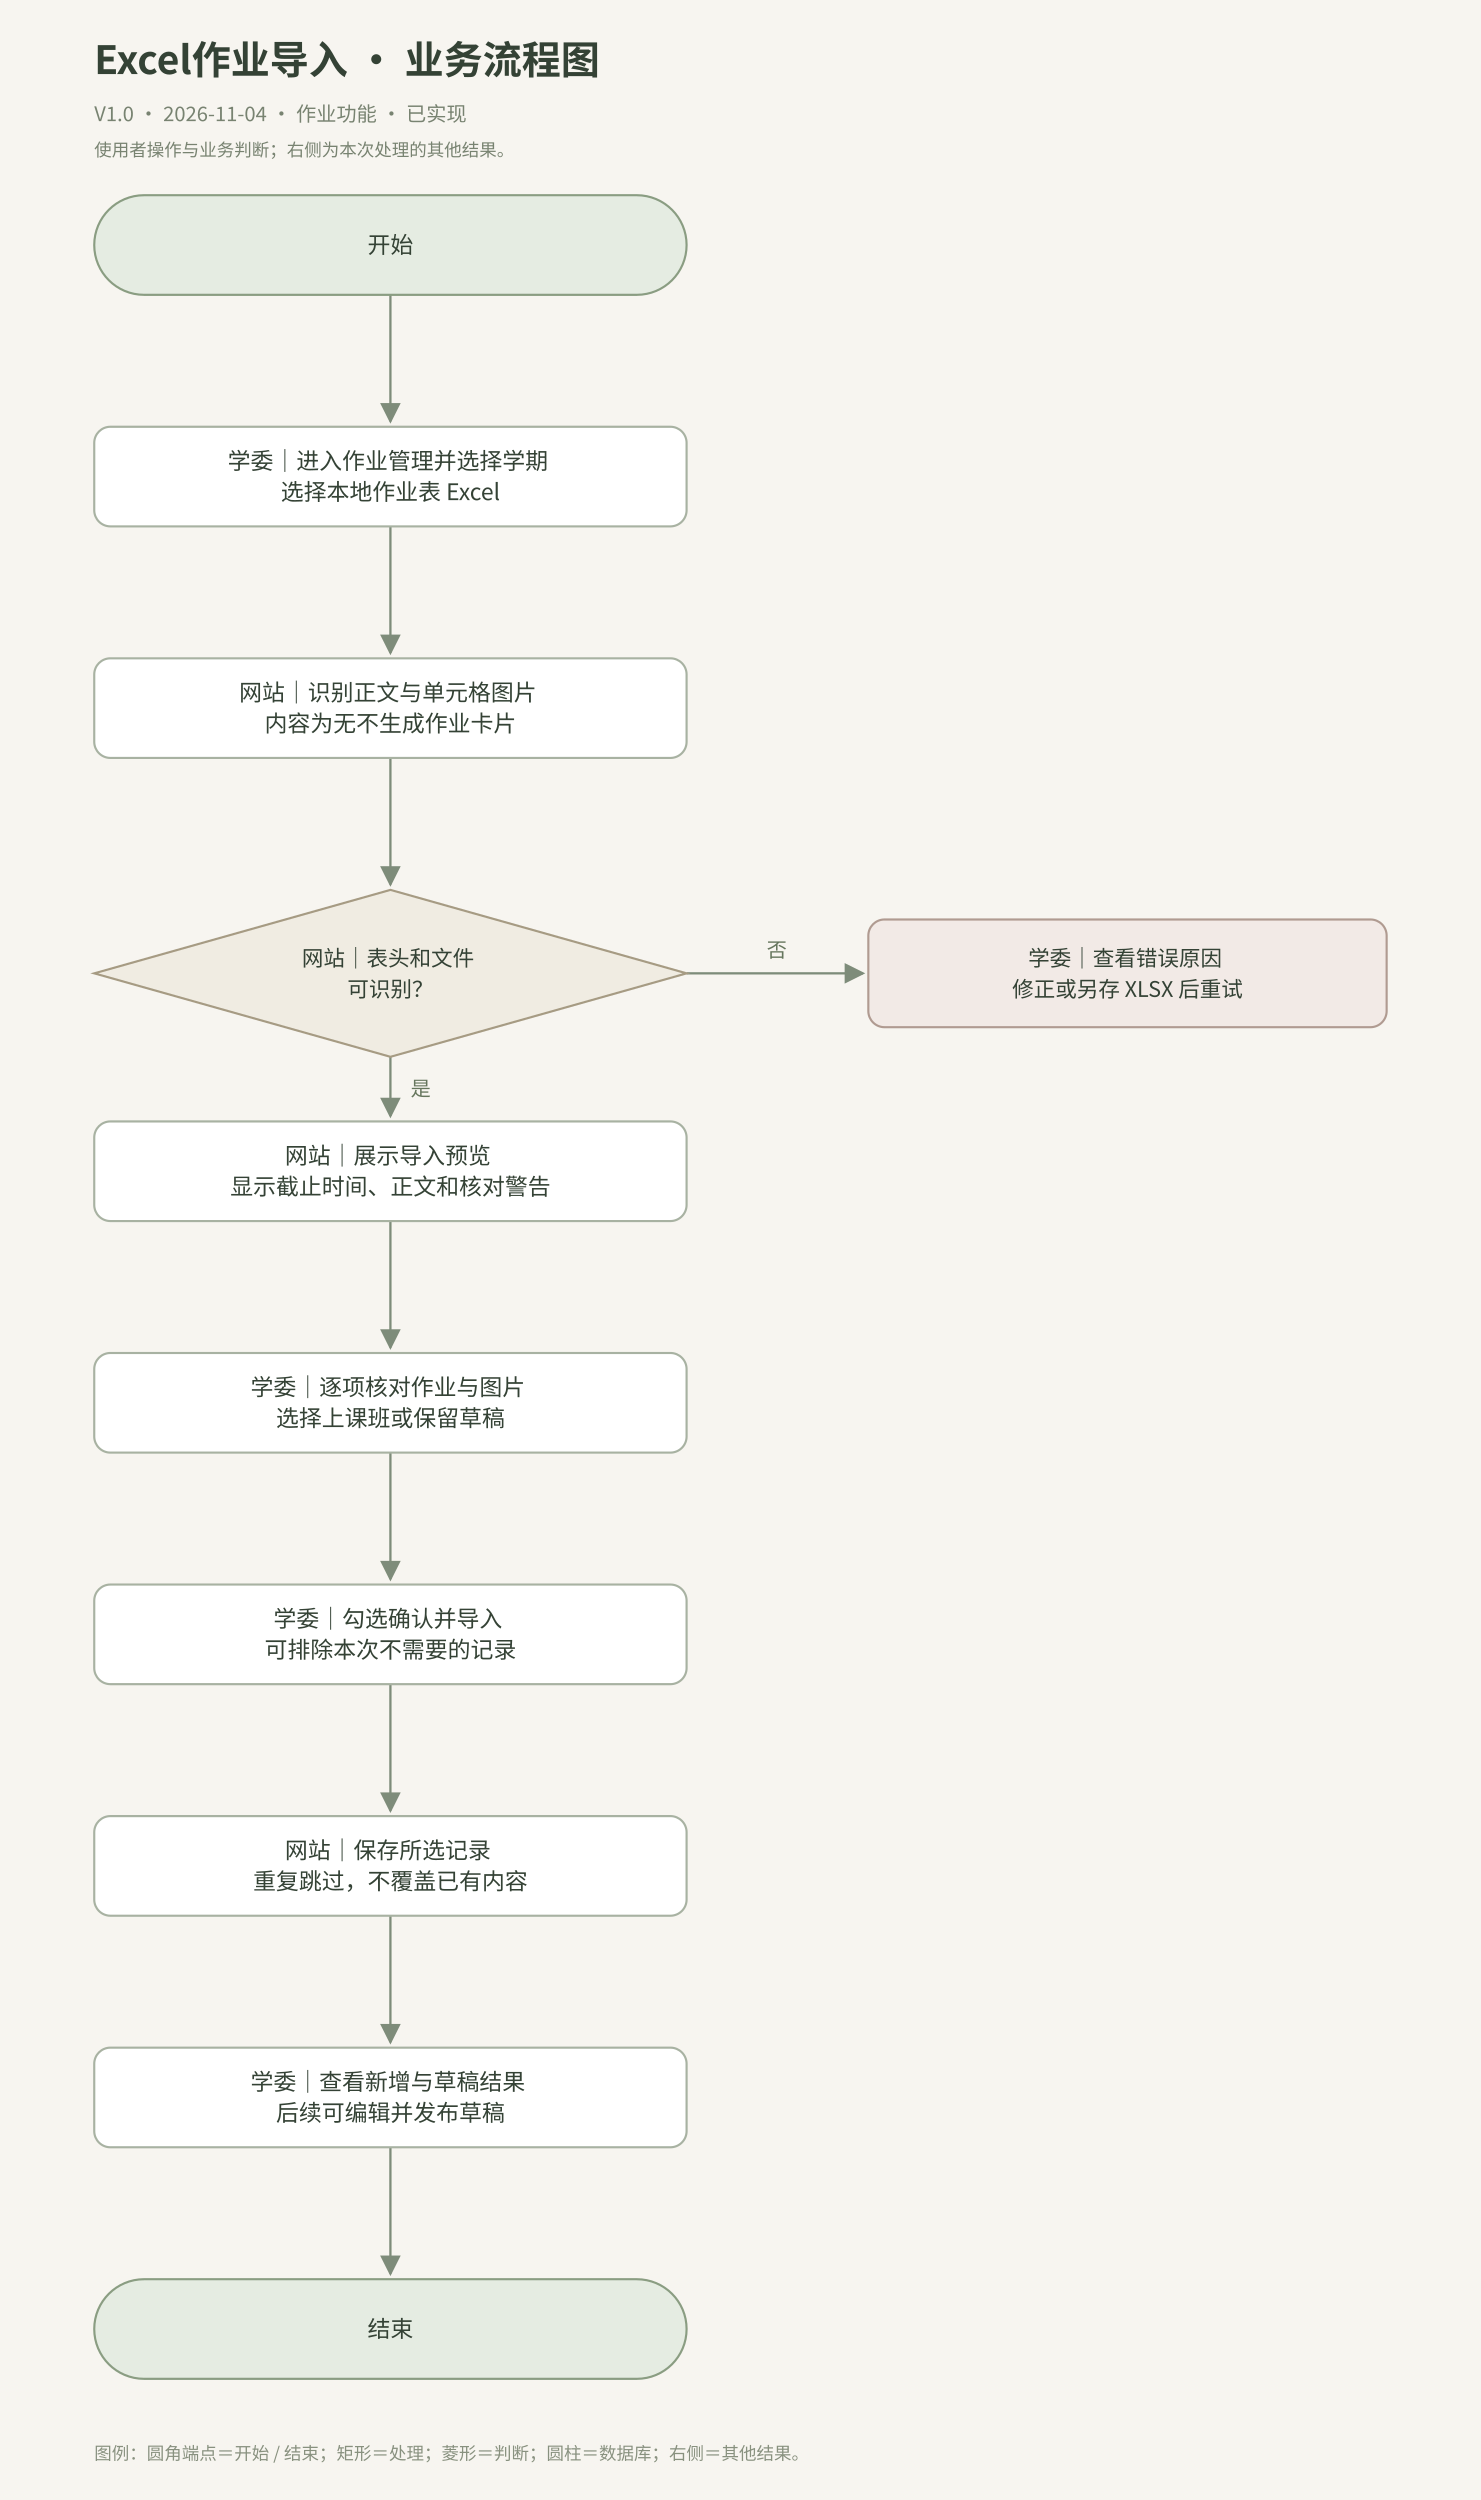
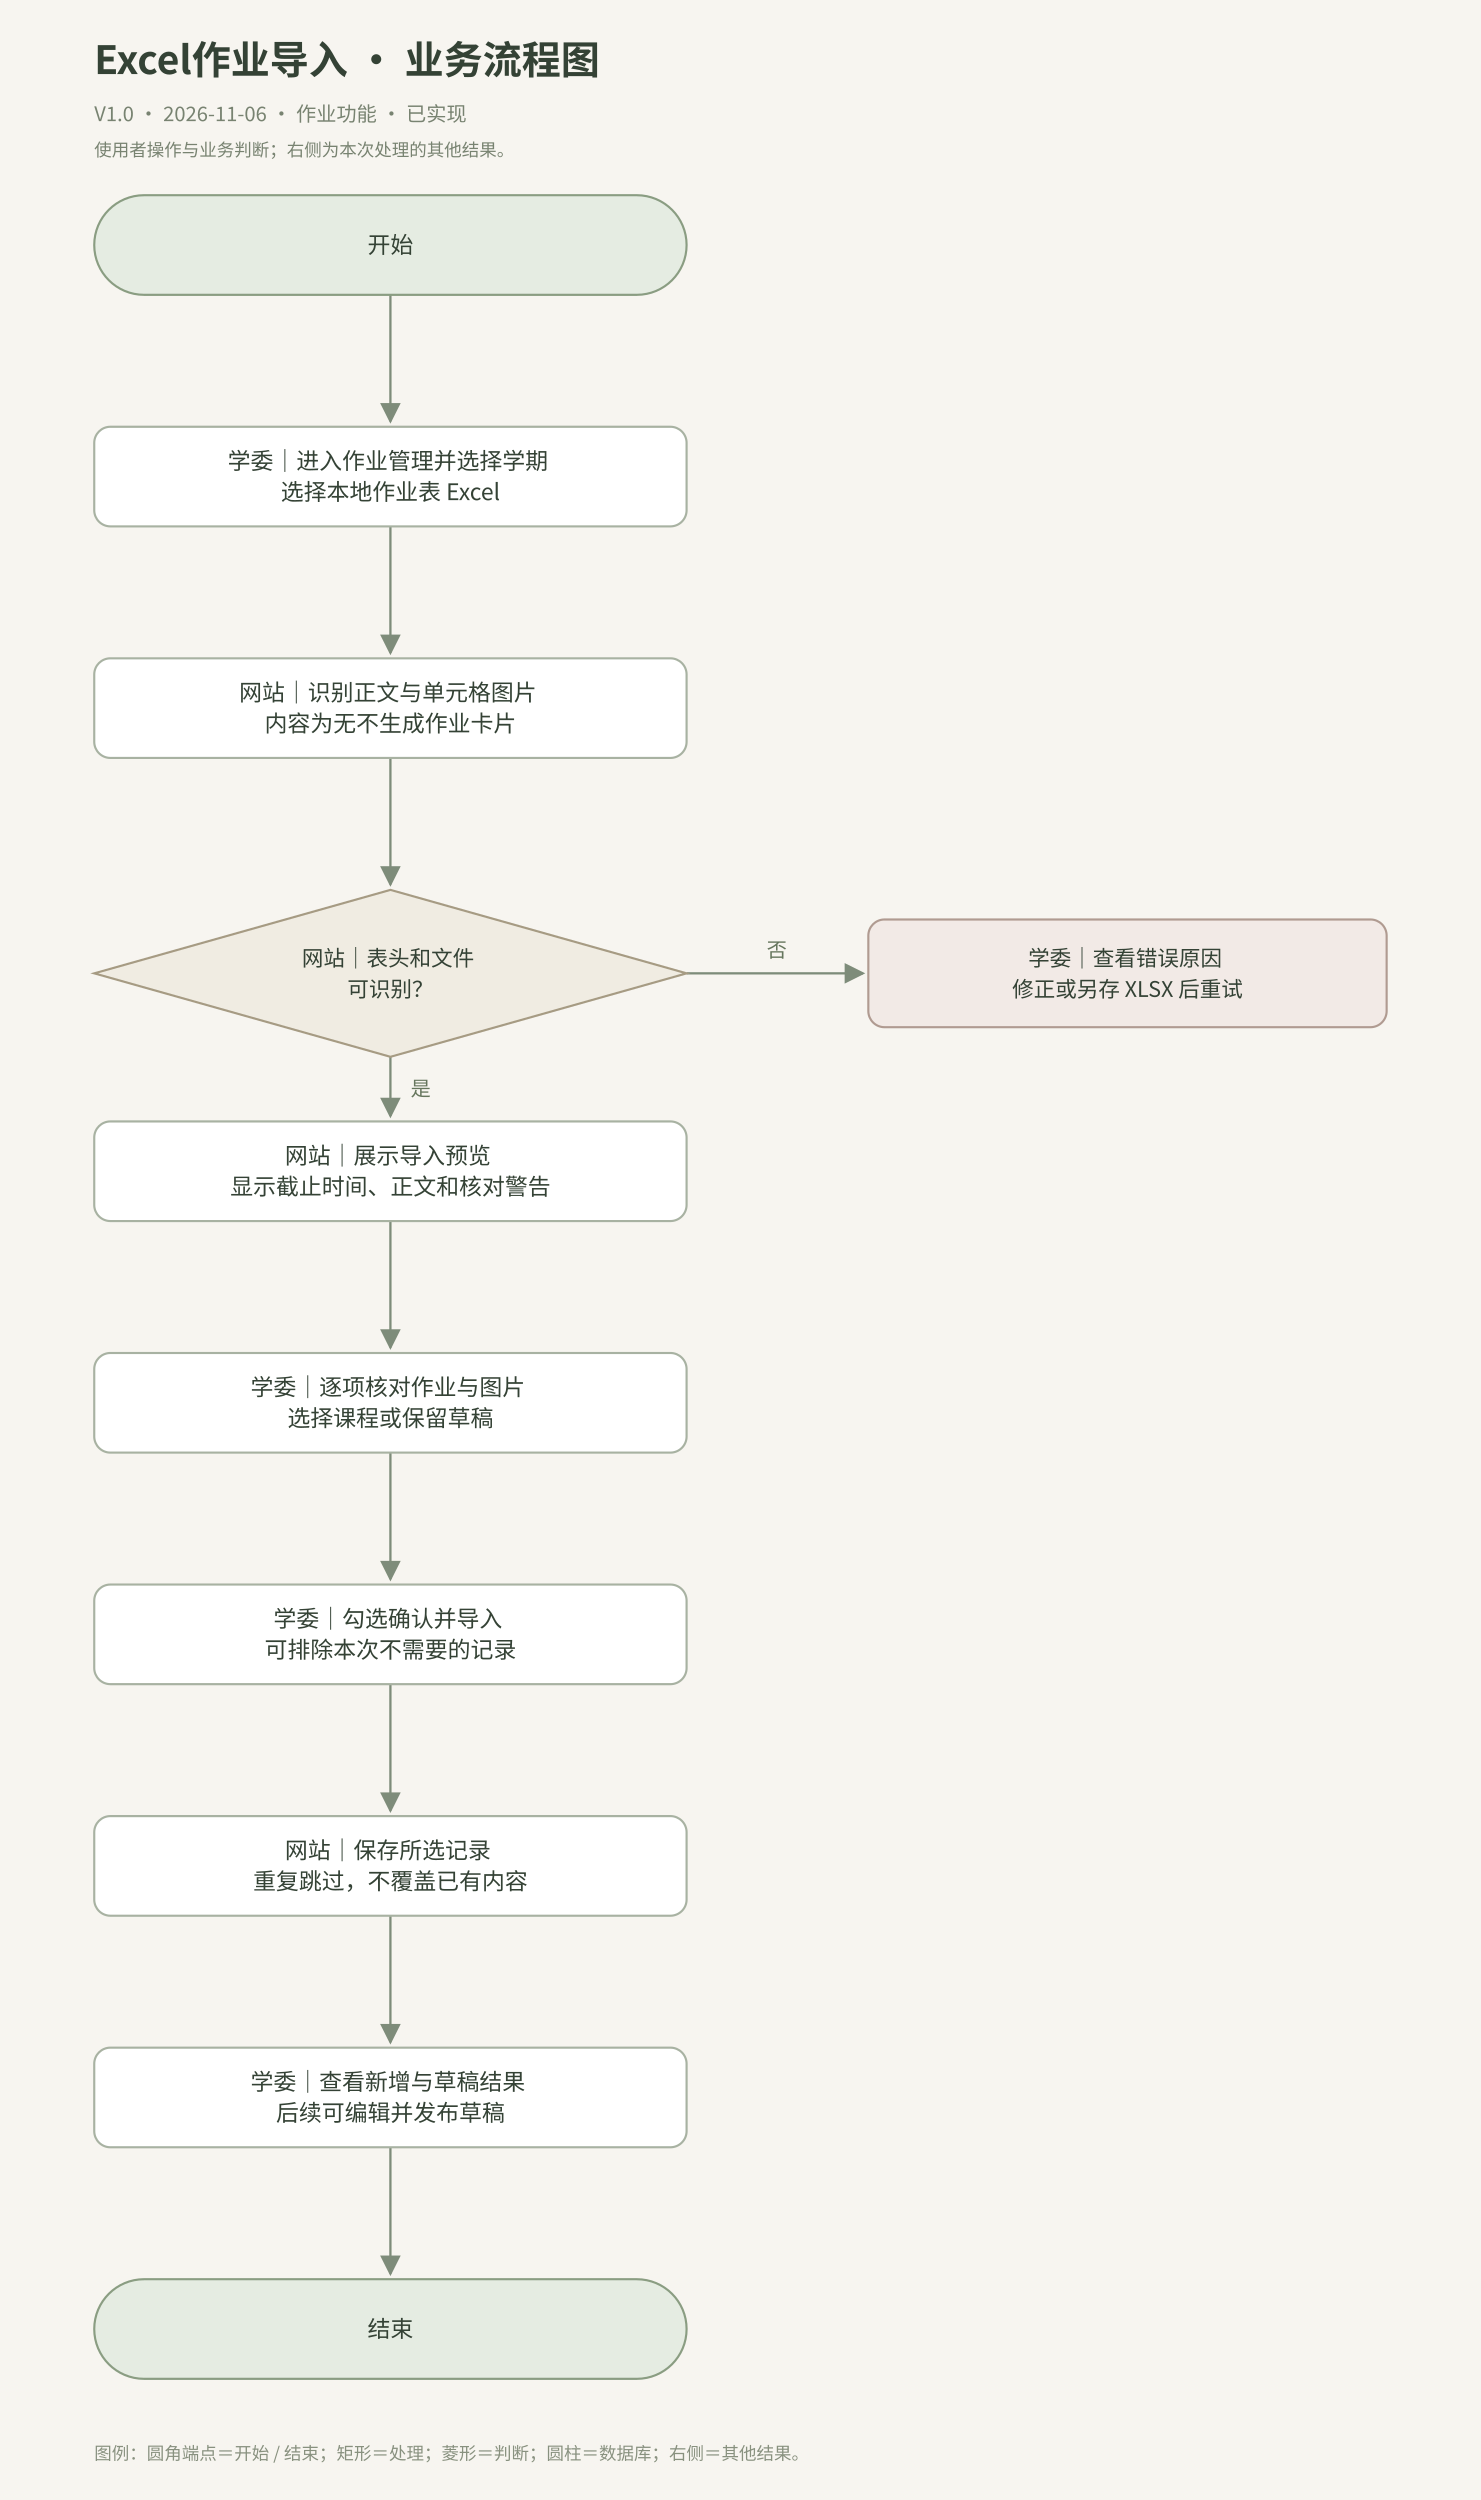
<svg xmlns="http://www.w3.org/2000/svg" width="1100" height="1857" viewBox="0 0 1100 1857" role="img" aria-labelledby="title desc">
  <defs>
    <marker id="arrow" markerWidth="9" markerHeight="9" refX="8" refY="4.5" orient="auto" markerUnits="strokeWidth">
      <path d="M0 0 L9 4.5 L0 9 Z" fill="#7E8C7A" />
    </marker>
  </defs>
  <rect width="1100" height="1857" fill="#F7F5F0" />
  <g font-family="'Microsoft YaHei','PingFang SC','Noto Sans CJK SC',sans-serif" fill="#344235">
    <text x="70" y="55" font-size="29" font-weight="700">Excel作业导入 · 业务流程图</text>
-     <text x="70" y="90" font-size="15" fill="#788371">V1.0 · 2026-11-04 · 作业功能 · 已实现</text>
+     <text x="70" y="90" font-size="15" fill="#788371">V1.0 · 2026-11-06 · 作业功能 · 已实现</text>
    <text x="70" y="116" font-size="13" fill="#788371">使用者操作与业务判断；右侧为本次处理的其他结果。</text>
    <path d="M290.0 219 L290.0 313" stroke="#7E8C7A" stroke-width="1.7" fill="none" marker-end="url(#arrow)" />
    <path d="M290.0 391 L290.0 485" stroke="#7E8C7A" stroke-width="1.7" fill="none" marker-end="url(#arrow)" />
    <path d="M290.0 563 L290.0 657" stroke="#7E8C7A" stroke-width="1.7" fill="none" marker-end="url(#arrow)" />
    <path d="M510 723.0 L641 723.0" stroke="#7E8C7A" stroke-width="1.7" fill="none" marker-end="url(#arrow)" />
    <text x="569.5" y="711.0" font-size="15" fill="#66765D">否</text>
    <path d="M290.0 785 L290.0 829" stroke="#7E8C7A" stroke-width="1.7" fill="none" marker-end="url(#arrow)" />
    <text x="305.0" y="814.0" font-size="15" fill="#66765D">是</text>
    <path d="M290.0 907 L290.0 1001" stroke="#7E8C7A" stroke-width="1.7" fill="none" marker-end="url(#arrow)" />
    <path d="M290.0 1079 L290.0 1173" stroke="#7E8C7A" stroke-width="1.7" fill="none" marker-end="url(#arrow)" />
    <path d="M290.0 1251 L290.0 1345" stroke="#7E8C7A" stroke-width="1.7" fill="none" marker-end="url(#arrow)" />
    <path d="M290.0 1423 L290.0 1517" stroke="#7E8C7A" stroke-width="1.7" fill="none" marker-end="url(#arrow)" />
    <path d="M290.0 1595 L290.0 1689" stroke="#7E8C7A" stroke-width="1.7" fill="none" marker-end="url(#arrow)" />
    <rect x="70" y="145" width="440" height="74" rx="37.0" fill="#E5ECE2" stroke="#8A9D82" stroke-width="1.6" />
    <text text-anchor="middle" font-size="17">
      <tspan x="290.0" y="188.0">开始</tspan>
    </text>
    <rect x="70" y="317" width="440" height="74" rx="12" fill="#FFFFFF" stroke="#A8B2A2" stroke-width="1.6" />
    <text text-anchor="middle" font-size="17">
      <tspan x="290.0" y="348.5">学委｜进入作业管理并选择学期</tspan>
      <tspan x="290.0" y="371.5">选择本地作业表 Excel</tspan>
    </text>
    <rect x="70" y="489" width="440" height="74" rx="12" fill="#FFFFFF" stroke="#A8B2A2" stroke-width="1.6" />
    <text text-anchor="middle" font-size="17">
      <tspan x="290.0" y="520.5">网站｜识别正文与单元格图片</tspan>
      <tspan x="290.0" y="543.5">内容为无不生成作业卡片</tspan>
    </text>
    <polygon points="290.0,661 510,723.0 290.0,785 70,723.0" fill="#F0ECE2" stroke="#A69B83" stroke-width="1.6" />
    <text text-anchor="middle" font-size="16">
      <tspan x="290.0" y="717.5">网站｜表头和文件</tspan>
      <tspan x="290.0" y="740.5">可识别？</tspan>
    </text>
    <rect x="645" y="683.0" width="385" height="80" rx="12" fill="#F2EAE6" stroke="#B09B91" stroke-width="1.6" />
    <text text-anchor="middle" font-size="16">
      <tspan x="837.5" y="717.5">学委｜查看错误原因</tspan>
      <tspan x="837.5" y="740.5">修正或另存 XLSX 后重试</tspan>
    </text>
    <rect x="70" y="833" width="440" height="74" rx="12" fill="#FFFFFF" stroke="#A8B2A2" stroke-width="1.6" />
    <text text-anchor="middle" font-size="17">
      <tspan x="290.0" y="864.5">网站｜展示导入预览</tspan>
      <tspan x="290.0" y="887.5">显示截止时间、正文和核对警告</tspan>
    </text>
    <rect x="70" y="1005" width="440" height="74" rx="12" fill="#FFFFFF" stroke="#A8B2A2" stroke-width="1.6" />
    <text text-anchor="middle" font-size="17">
      <tspan x="290.0" y="1036.5">学委｜逐项核对作业与图片</tspan>
-       <tspan x="290.0" y="1059.5">选择上课班或保留草稿</tspan>
+       <tspan x="290.0" y="1059.5">选择课程或保留草稿</tspan>
    </text>
    <rect x="70" y="1177" width="440" height="74" rx="12" fill="#FFFFFF" stroke="#A8B2A2" stroke-width="1.6" />
    <text text-anchor="middle" font-size="17">
      <tspan x="290.0" y="1208.5">学委｜勾选确认并导入</tspan>
      <tspan x="290.0" y="1231.5">可排除本次不需要的记录</tspan>
    </text>
    <rect x="70" y="1349" width="440" height="74" rx="12" fill="#FFFFFF" stroke="#A8B2A2" stroke-width="1.6" />
    <text text-anchor="middle" font-size="17">
      <tspan x="290.0" y="1380.5">网站｜保存所选记录</tspan>
      <tspan x="290.0" y="1403.5">重复跳过，不覆盖已有内容</tspan>
    </text>
    <rect x="70" y="1521" width="440" height="74" rx="12" fill="#FFFFFF" stroke="#A8B2A2" stroke-width="1.6" />
    <text text-anchor="middle" font-size="17">
      <tspan x="290.0" y="1552.5">学委｜查看新增与草稿结果</tspan>
      <tspan x="290.0" y="1575.5">后续可编辑并发布草稿</tspan>
    </text>
    <rect x="70" y="1693" width="440" height="74" rx="37.0" fill="#E5ECE2" stroke="#8A9D82" stroke-width="1.6" />
    <text text-anchor="middle" font-size="17">
      <tspan x="290.0" y="1736.0">结束</tspan>
    </text>
    <text x="70" y="1827" font-size="13" fill="#88917F">图例：圆角端点＝开始 / 结束；矩形＝处理；菱形＝判断；圆柱＝数据库；右侧＝其他结果。</text>
  </g>
</svg>
